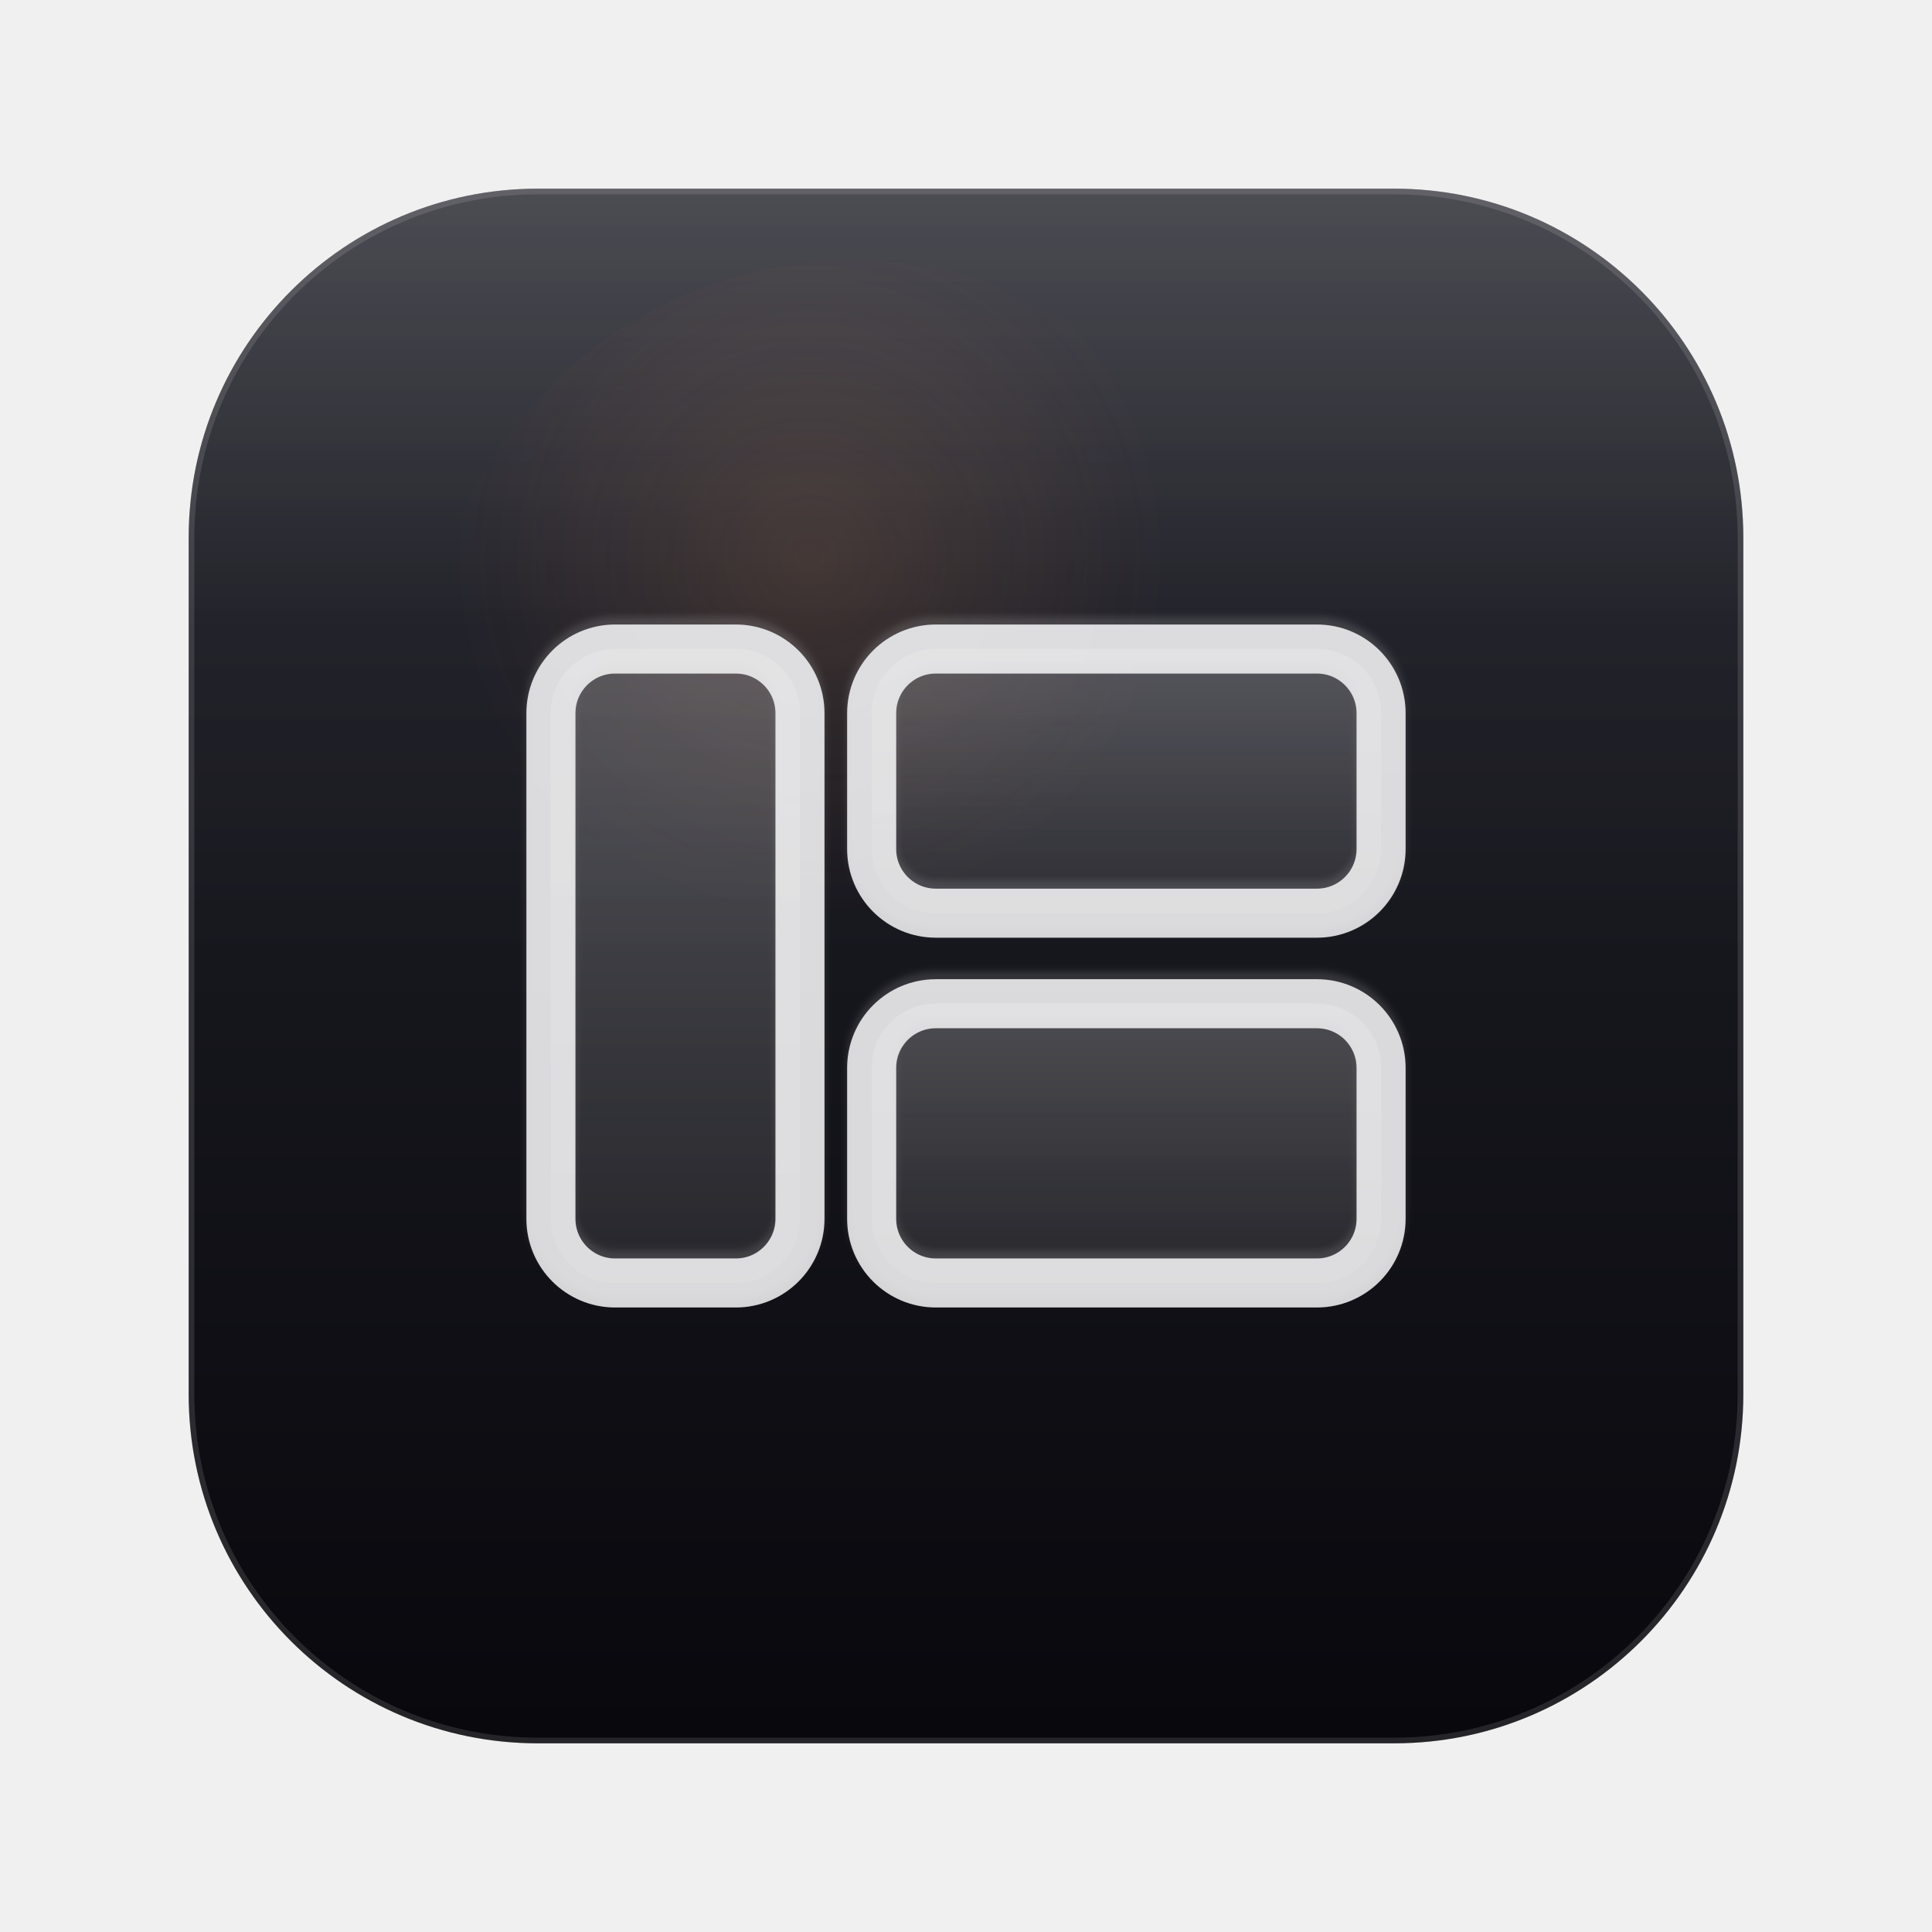
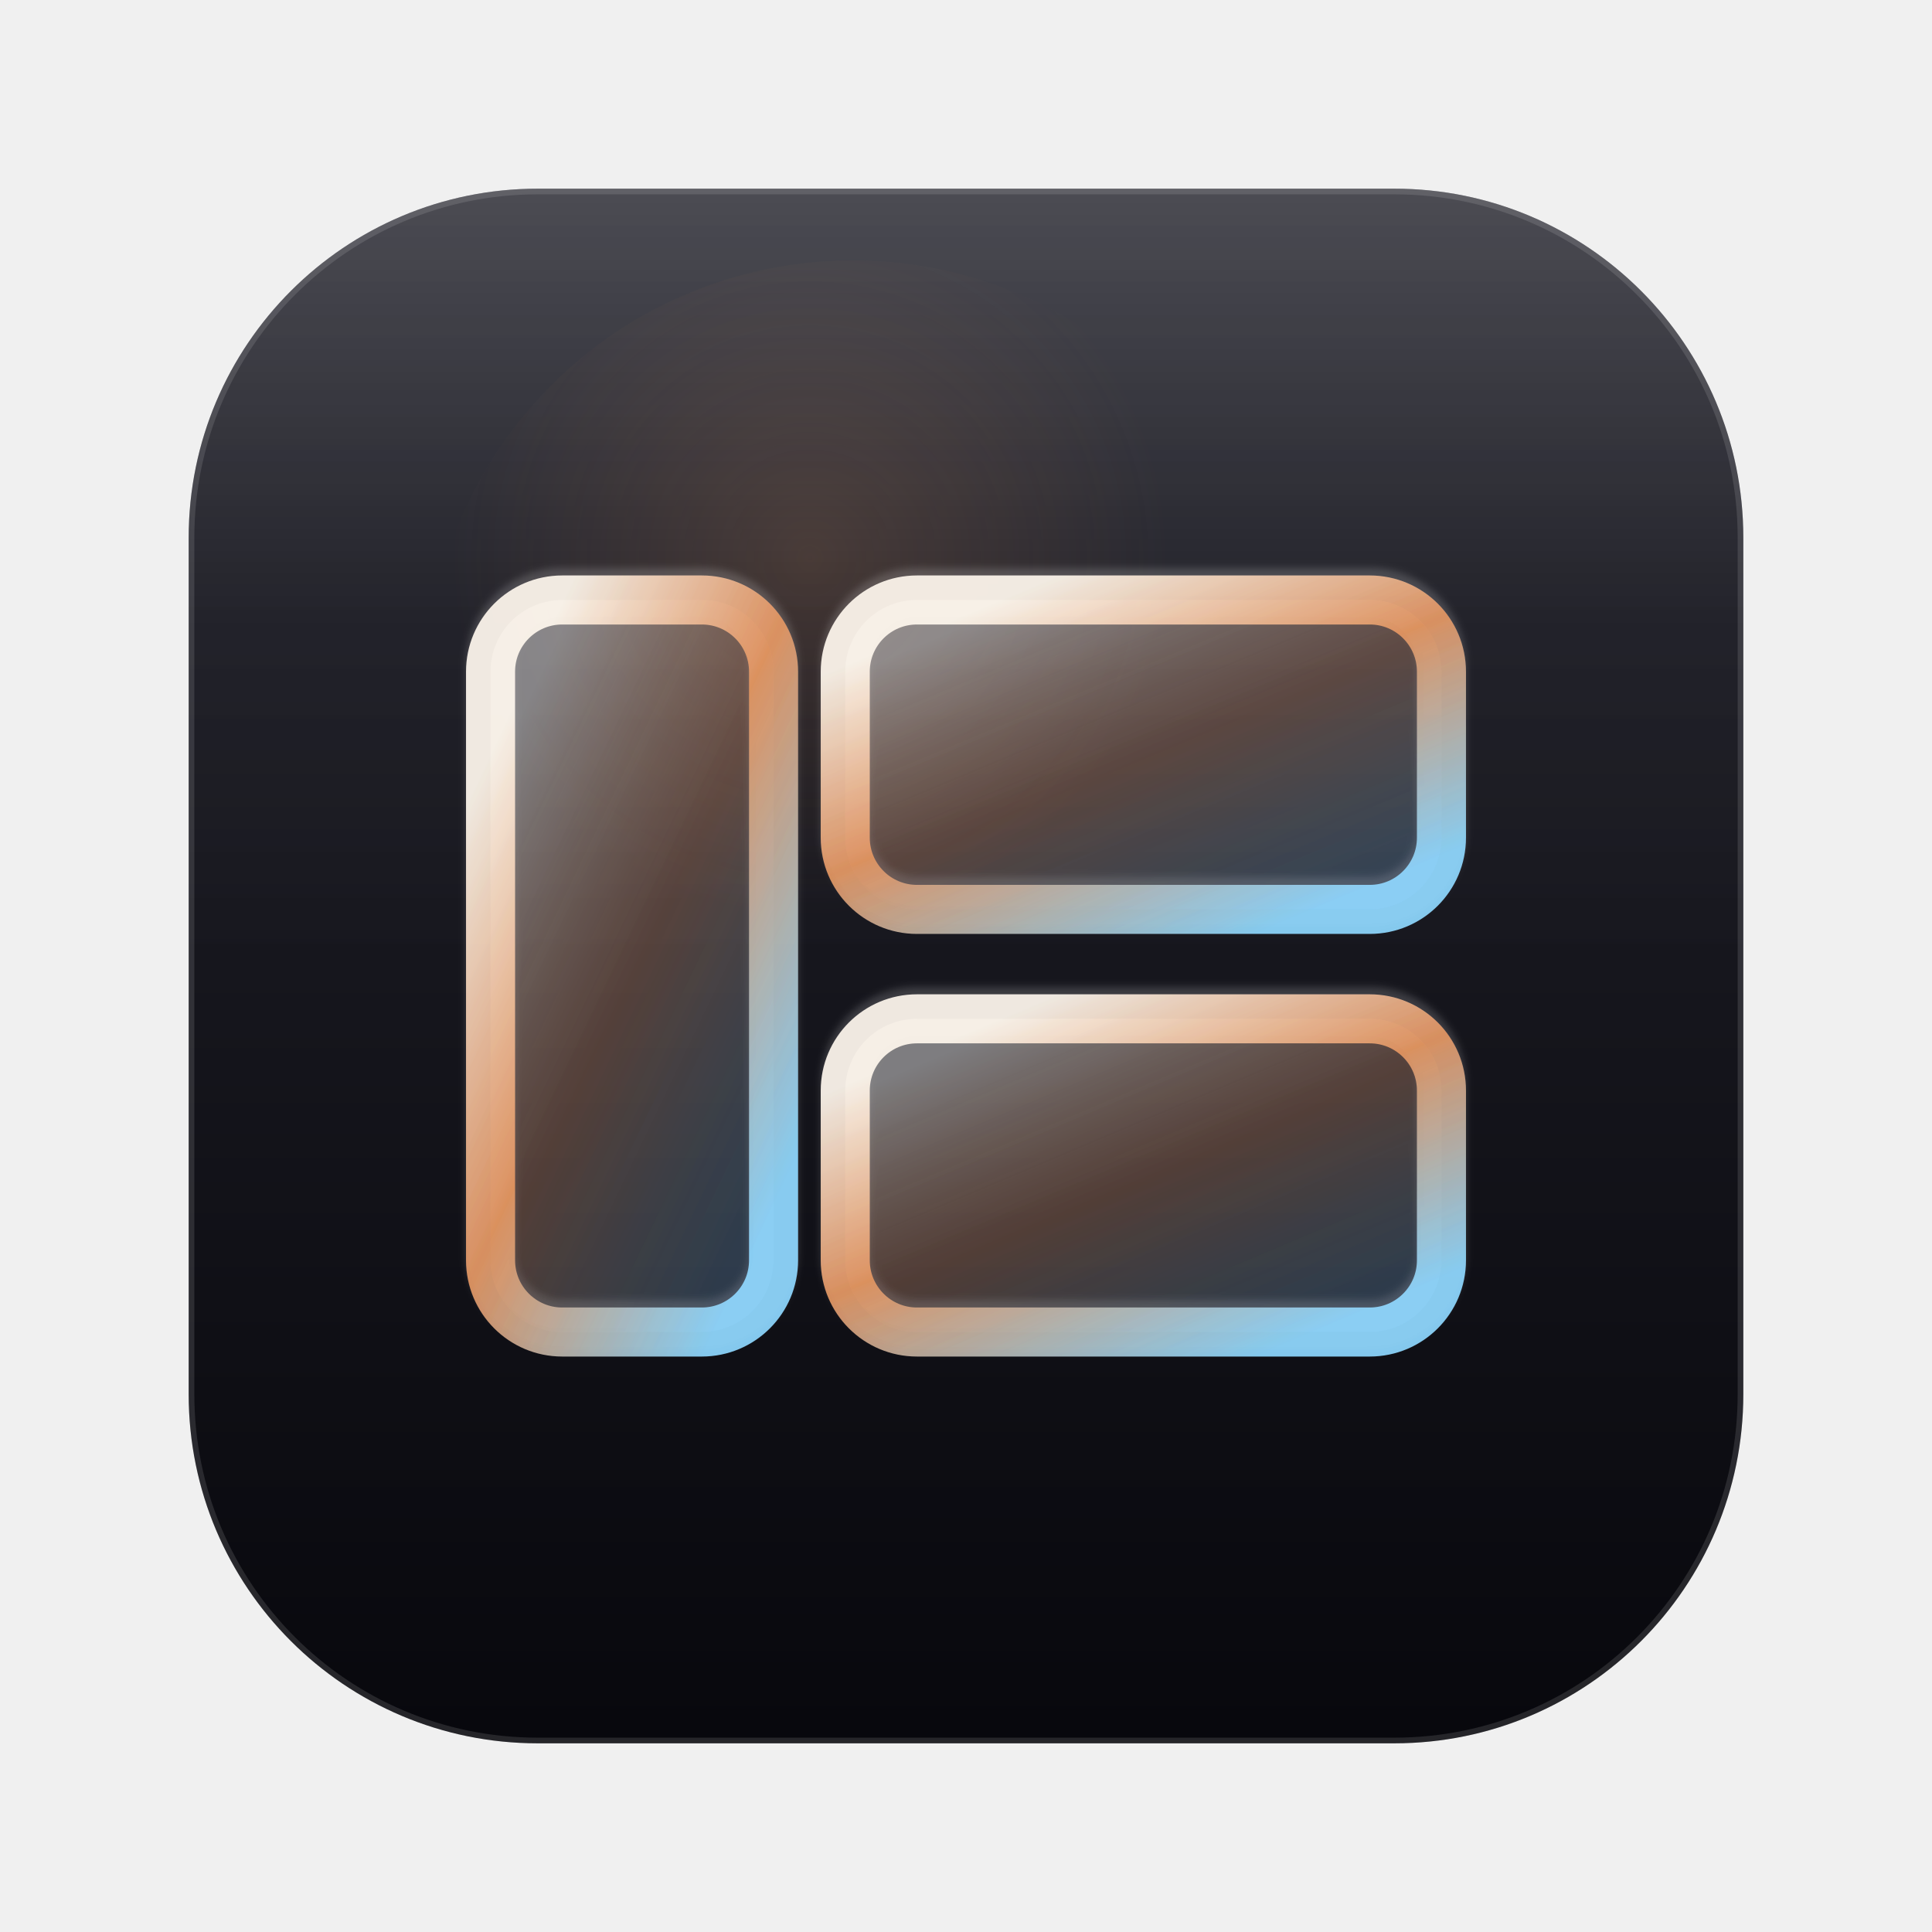
- <svg xmlns="http://www.w3.org/2000/svg" width="1024" height="1024" viewBox="0 0 1024 1024" data-variant="modern">
+ <svg xmlns="http://www.w3.org/2000/svg" width="1024" height="1024" viewBox="0 0 1024 1024" data-variant="color-modern">
  <defs>
-     <linearGradient id="workspace-modern-bg" x1="0" y1="0" x2="0" y2="1">
+     <linearGradient id="workspace-color-modern-bg" x1="0" y1="0" x2="0" y2="1">
      <stop offset="0" stop-color="#24242d" />
      <stop offset="1" stop-color="#08080d" />
    </linearGradient>
-     <clipPath id="workspace-modern-clip">
+     <clipPath id="workspace-color-modern-clip">
      <rect x="100" y="100" width="824" height="824" rx="185" />
    </clipPath>
-     <linearGradient id="workspace-modern-rim" x1="0" y1="0" x2="0" y2="1">
+     <linearGradient id="workspace-color-modern-rim" x1="0" y1="0" x2="0" y2="1">
      <stop offset="0" stop-color="#ffffff" stop-opacity="0.18" />
      <stop offset="0.55" stop-color="#ffffff" stop-opacity="0.03" />
      <stop offset="1" stop-color="#ffffff" stop-opacity="0" />
    </linearGradient>
-     <radialGradient id="workspace-modern-accent" cx="0.45" cy="0.35" r="0.42">
-       <stop offset="0" stop-color="#ee9a5d" stop-opacity="0.14" />
+     <radialGradient id="workspace-color-modern-accent" cx="0.45" cy="0.35" r="0.42">
+       <stop offset="0" stop-color="#ee9a5d" stop-opacity="0.16" />
      <stop offset="1" stop-color="#c97b4a" stop-opacity="0" />
    </radialGradient>
-     <linearGradient id="workspace-modern-panel-fill" x1="0" y1="0" x2="0" y2="1">
-       <stop offset="0" stop-color="#f5f5f7" stop-opacity="0.22" />
-       <stop offset="1" stop-color="#f5f5f7" stop-opacity="0.08" />
+     <linearGradient id="workspace-color-modern-mark-fill" x1="0.18" y1="0.1" x2="0.84" y2="0.92">
+       <stop offset="0" stop-color="#f7f5f2" stop-opacity="0.42" />
+       <stop offset="0.5" stop-color="#d88a58" stop-opacity="0.28" />
+       <stop offset="1" stop-color="#78c7ff" stop-opacity="0.2" />
    </linearGradient>
-     <filter id="workspace-modern-depth" x="-28%" y="-24%" width="156%" height="164%">
+     <linearGradient id="workspace-color-modern-mark-stroke" x1="0.16" y1="0.08" x2="0.86" y2="0.94">
+       <stop offset="0" stop-color="#fff8ee" />
+       <stop offset="0.46" stop-color="#e59661" />
+       <stop offset="1" stop-color="#8ed8ff" />
+     </linearGradient>
+     <filter id="workspace-color-modern-depth" x="-28%" y="-24%" width="156%" height="164%">
      <feDropShadow dx="0" dy="26" stdDeviation="10" flood-color="#000000" flood-opacity="0.62" />
-       <feDropShadow dx="0" dy="8" stdDeviation="4" flood-color="#c97b4a" flood-opacity="0.18" />
-       <feDropShadow dx="0" dy="-4" stdDeviation="2" flood-color="#ffffff" flood-opacity="0.16" />
+       <feDropShadow dx="0" dy="8" stdDeviation="4" flood-color="#c97b4a" flood-opacity="0.2" />
+       <feDropShadow dx="0" dy="-4" stdDeviation="2" flood-color="#ffffff" flood-opacity="0.18" />
    </filter>
  </defs>
-   <g id="workspace-modern-surface" clip-path="url(#workspace-modern-clip)">
-     <rect x="100" y="100" width="824" height="824" fill="url(#workspace-modern-bg)" />
-     <rect x="100" y="100" width="824" height="412" fill="url(#workspace-modern-rim)" />
-     <circle cx="452" cy="364" r="226" fill="url(#workspace-modern-accent)" data-layer="accent-glint" />
+   <g id="workspace-color-modern-surface" clip-path="url(#workspace-color-modern-clip)">
+     <rect x="100" y="100" width="824" height="824" fill="url(#workspace-color-modern-bg)" />
+     <rect x="100" y="100" width="824" height="412" fill="url(#workspace-color-modern-rim)" />
+     <circle cx="452" cy="364" r="226" fill="url(#workspace-color-modern-accent)" data-layer="accent-glint" />
  </g>
  <rect x="101.5" y="101.5" width="821" height="821" rx="183.5" fill="none" stroke="#ffffff" stroke-opacity="0.12" stroke-width="3" />
-   <g id="workspace-modern-mark" fill="url(#workspace-modern-panel-fill)" stroke="#f5f5f7" stroke-opacity="0.86" stroke-width="26" stroke-linejoin="round" filter="url(#workspace-modern-depth)">
-     <rect data-panel="nav" x="292" y="344" width="132" height="336" rx="34" />
-     <rect data-panel="top" x="462" y="344" width="270" height="140" rx="34" />
-     <rect data-panel="bottom" x="462" y="532" width="270" height="148" rx="34" />
+   <g id="workspace-color-modern-mark" fill="url(#workspace-color-modern-mark-fill)" stroke="url(#workspace-color-modern-mark-stroke)" stroke-opacity="0.92" stroke-width="26" stroke-linejoin="round" filter="url(#workspace-color-modern-depth)">
+     <rect data-panel="nav" x="260" y="318" width="150" height="388" rx="38" />
+     <rect data-panel="top" x="448" y="318" width="316" height="164" rx="38" />
+     <rect data-panel="bottom" x="448" y="540" width="316" height="166" rx="38" />
  </g>
</svg>
